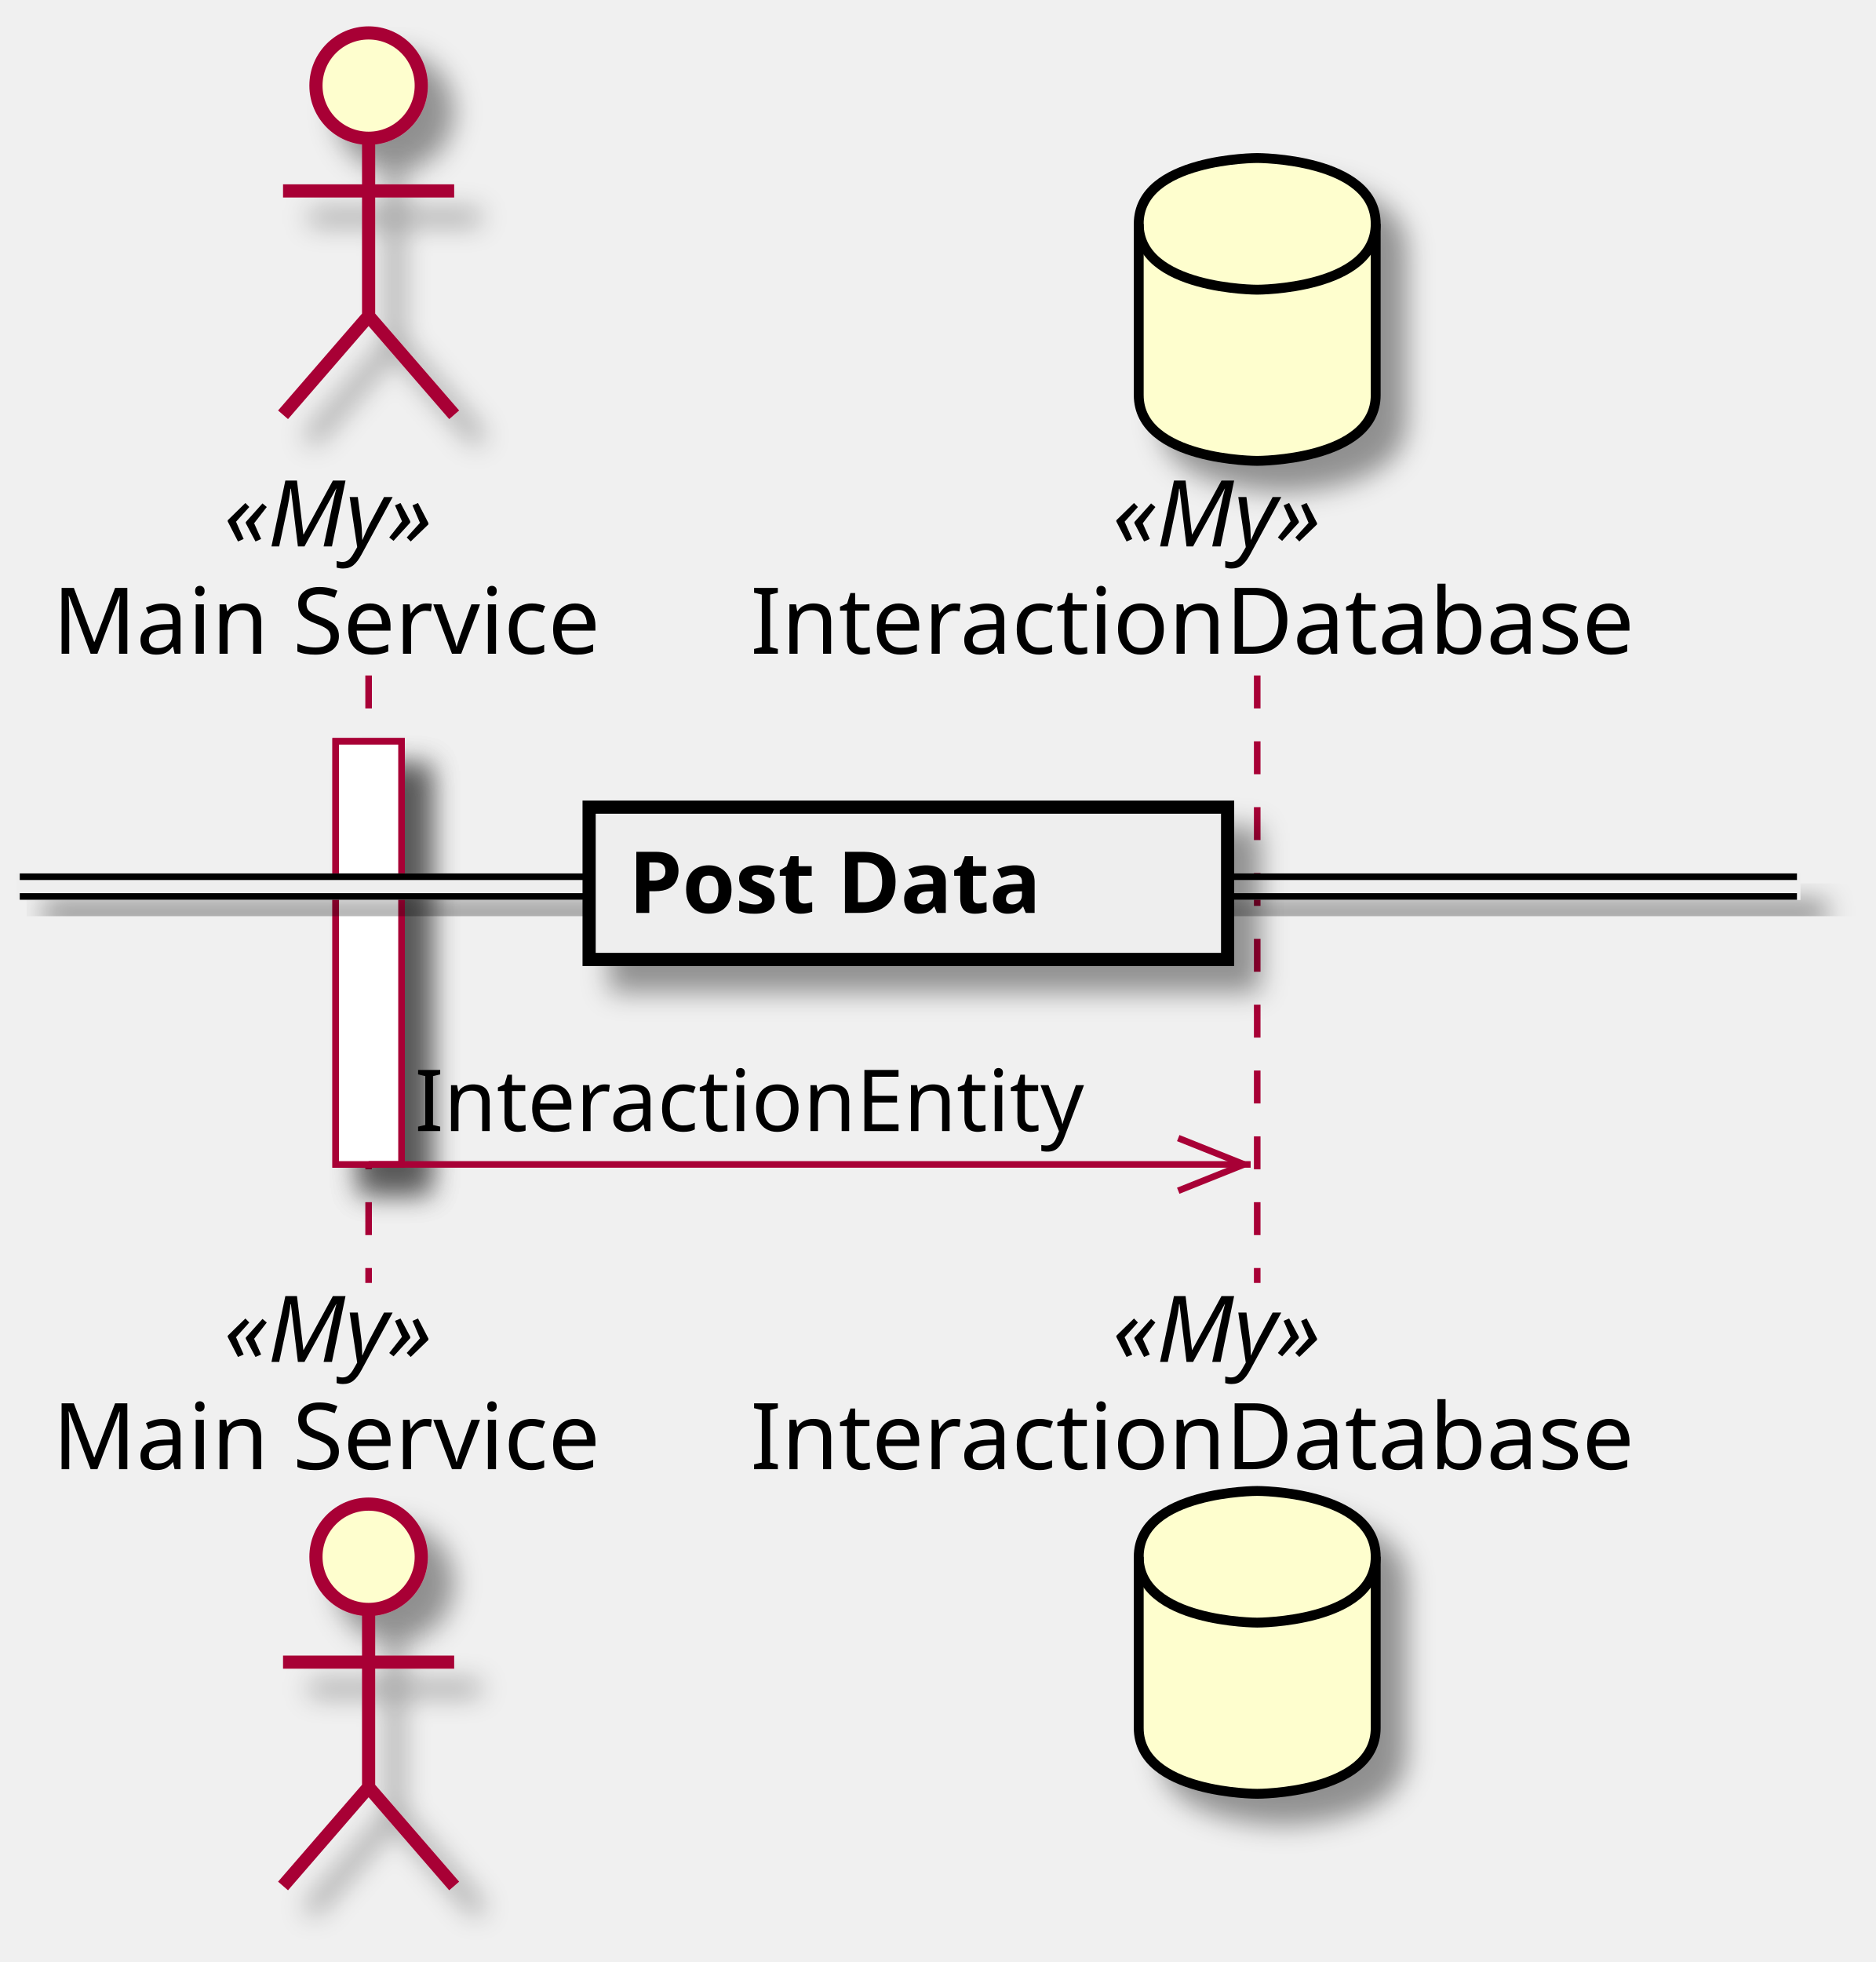
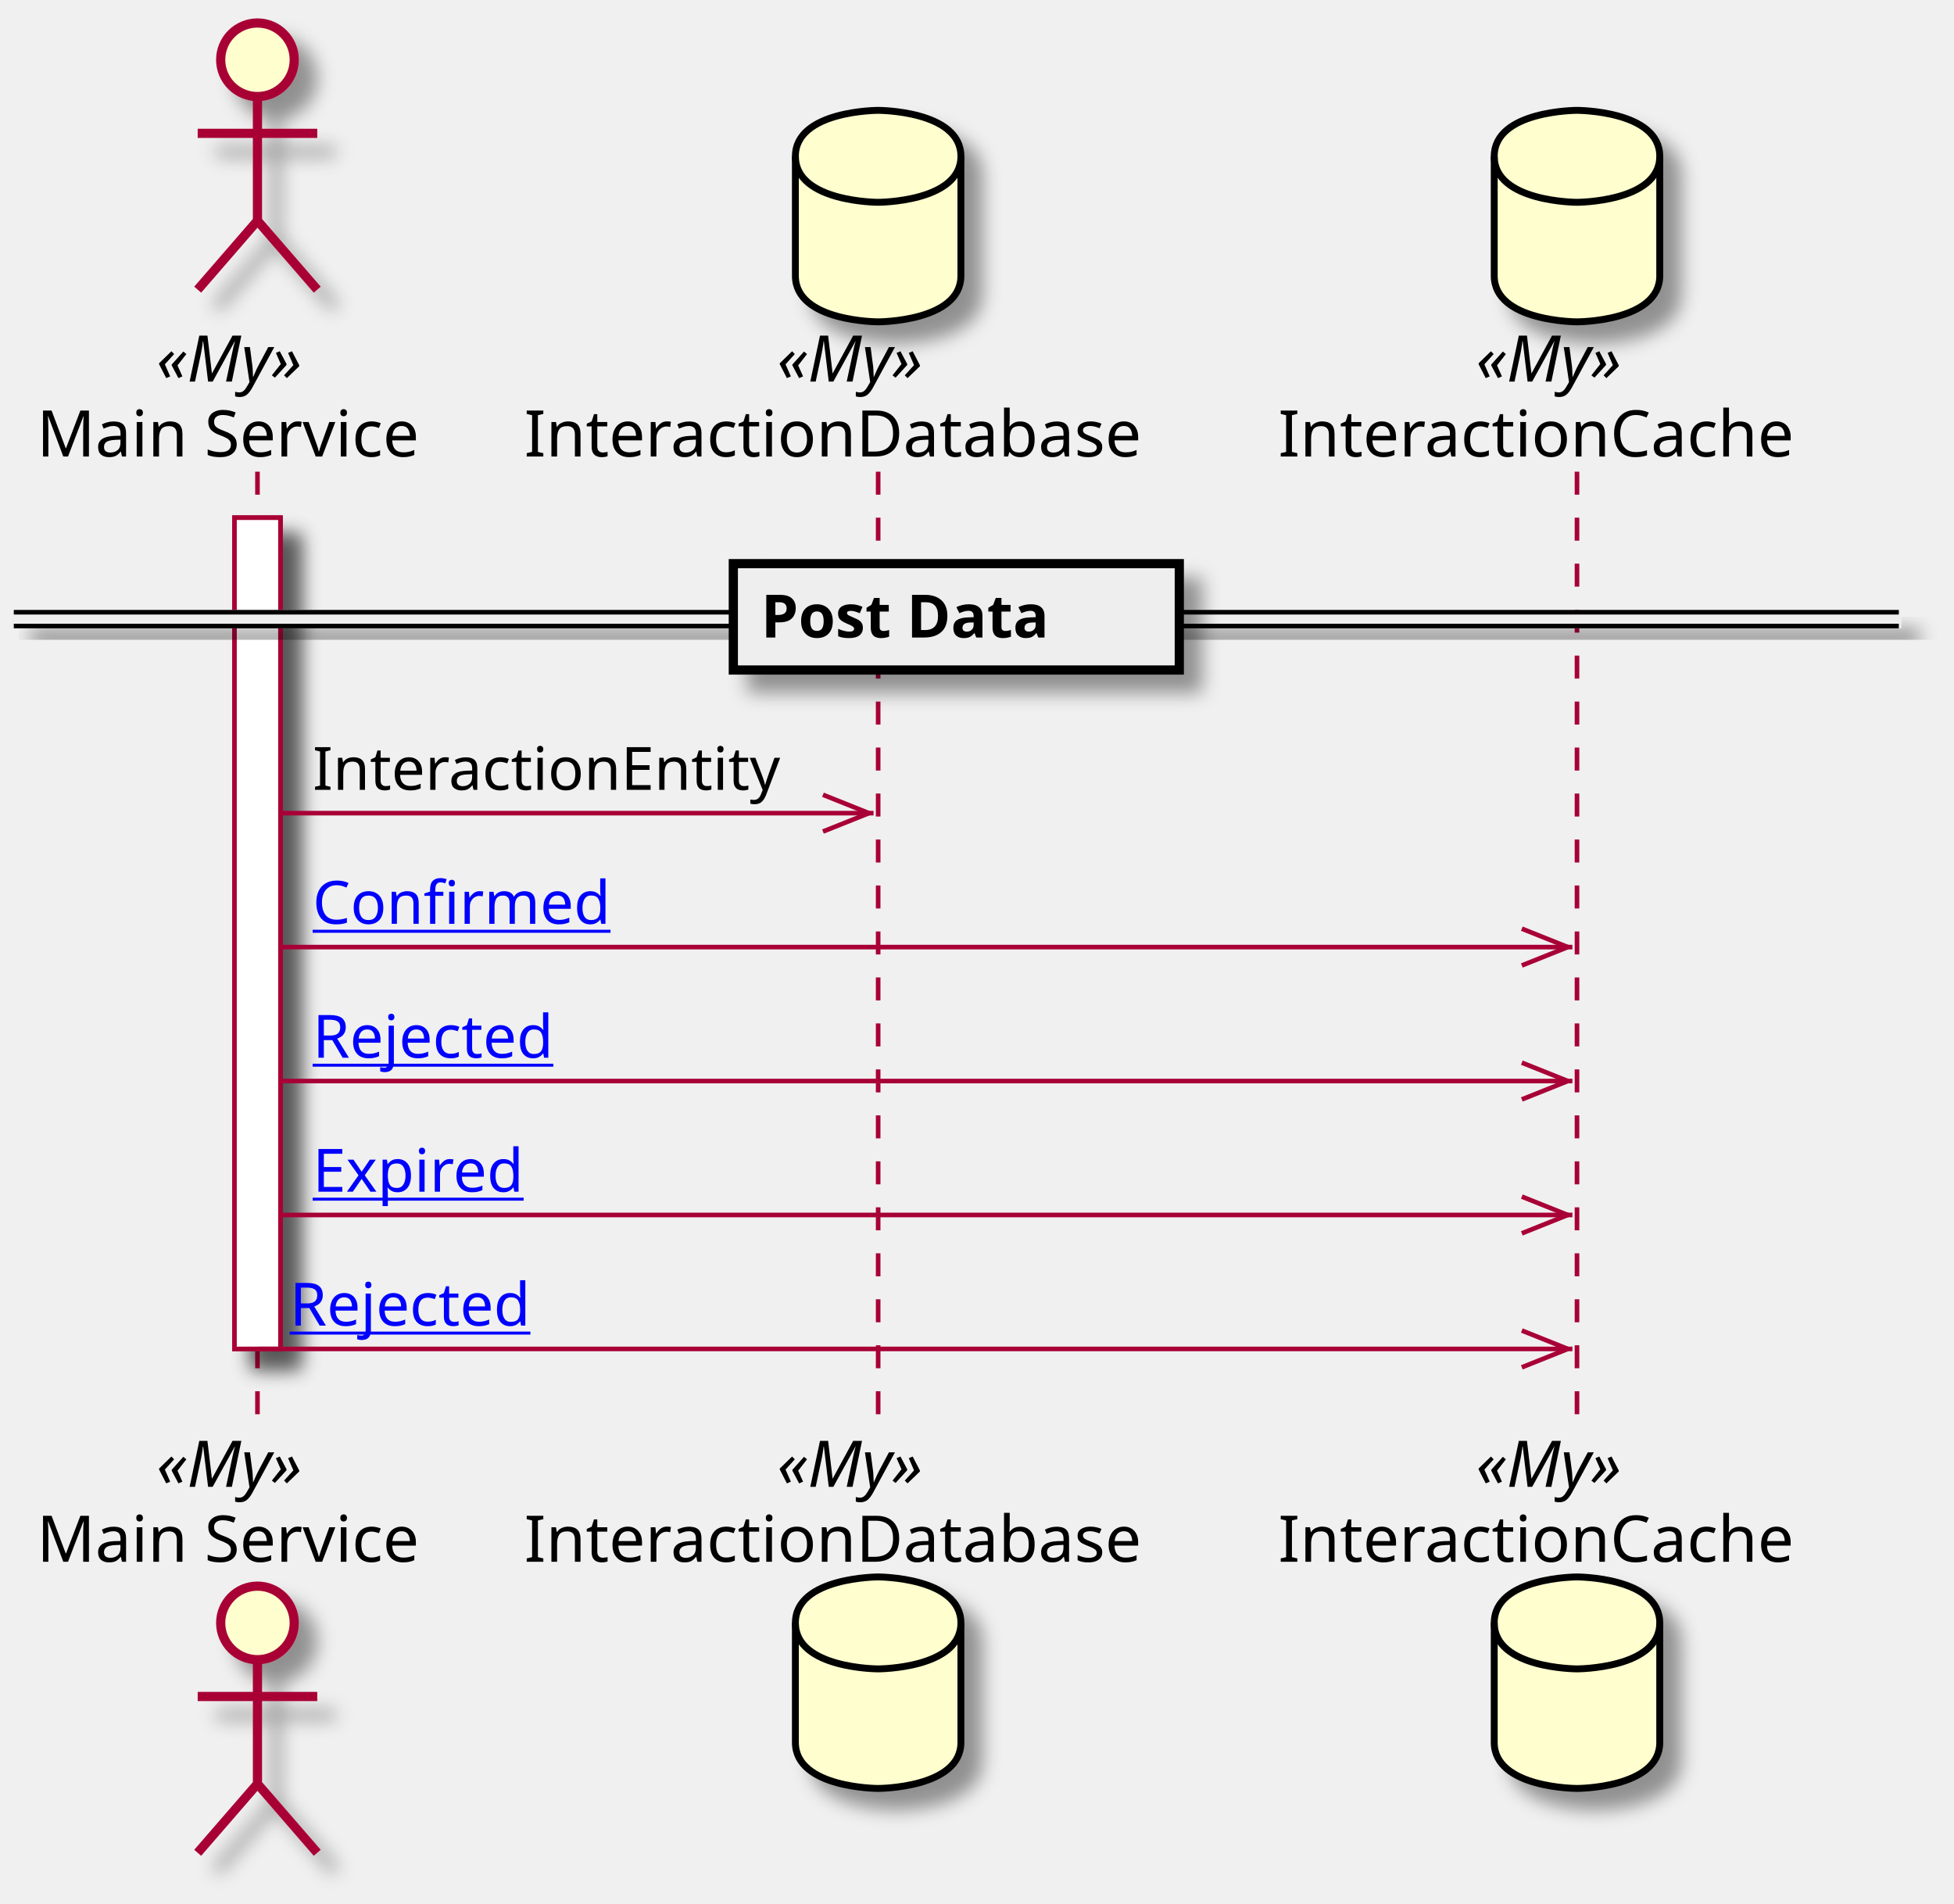
- <svg xmlns="http://www.w3.org/2000/svg" contentScriptType="application/ecmascript" contentStyleType="text/css" height="298px" preserveAspectRatio="none" style="width:285px;height:298px;" version="1.1" viewBox="0 0 285 298" width="285px" zoomAndPan="magnify">
+ <svg xmlns="http://www.w3.org/2000/svg" xmlns:xlink="http://www.w3.org/1999/xlink" contentScriptType="application/ecmascript" contentStyleType="text/css" height="414px" preserveAspectRatio="none" style="width:425px;height:414px;" version="1.1" viewBox="0 0 425 414" width="425px" zoomAndPan="magnify">
  <defs>
-     <filter height="300%" id="fldbjtsm95mgj" width="300%" x="-1" y="-1">
+     <filter height="300%" id="f1rgs013ytp2cn" width="300%" x="-1" y="-1">
      <feGaussianBlur result="blurOut" stdDeviation="2.0" />
      <feColorMatrix in="blurOut" result="blurOut2" type="matrix" values="0 0 0 0 0 0 0 0 0 0 0 0 0 0 0 0 0 0 .4 0" />
      <feOffset dx="4.0" dy="4.0" in="blurOut2" result="blurOut3" />
      <feBlend in="SourceGraphic" in2="blurOut3" mode="normal" />
    </filter>
  </defs>
  <g>
-     <rect fill="#FFFFFF" filter="url(#fldbjtsm95mgj)" height="64.266" style="stroke: #A80036; stroke-width: 1.0;" width="10" x="51" y="112.594" />
-     <line style="stroke: #A80036; stroke-width: 1.0; stroke-dasharray: 5.0,5.0;" x1="56" x2="56" y1="102.594" y2="194.859" />
-     <line style="stroke: #A80036; stroke-width: 1.0; stroke-dasharray: 5.0,5.0;" x1="191" x2="191" y1="102.594" y2="194.859" />
+     <rect fill="#FFFFFF" filter="url(#f1rgs013ytp2cn)" height="180.797" style="stroke: #A80036; stroke-width: 1.0;" width="10" x="51" y="112.594" />
+     <line style="stroke: #A80036; stroke-width: 1.0; stroke-dasharray: 5.0,5.0;" x1="56" x2="56" y1="102.594" y2="311.391" />
+     <line style="stroke: #A80036; stroke-width: 1.0; stroke-dasharray: 5.0,5.0;" x1="191" x2="191" y1="102.594" y2="311.391" />
+     <line style="stroke: #A80036; stroke-width: 1.0; stroke-dasharray: 5.0,5.0;" x1="343" x2="343" y1="102.594" y2="311.391" />
    <text fill="#000000" font-family="sans-serif" font-size="14" font-style="italic" lengthAdjust="spacingAndGlyphs" textLength="38" x="34" y="82.995">«My»</text>
    <text fill="#000000" font-family="sans-serif" font-size="14" lengthAdjust="spacingAndGlyphs" textLength="90" x="8" y="99.292">Main Service</text>
-     <ellipse cx="56" cy="13" fill="#FEFECE" filter="url(#fldbjtsm95mgj)" rx="8" ry="8" style="stroke: #A80036; stroke-width: 2.0;" />
-     <path d="M56,21 L56,48 M43,29 L69,29 M56,48 L43,63 M56,48 L69,63 " fill="none" filter="url(#fldbjtsm95mgj)" style="stroke: #A80036; stroke-width: 2.0;" />
-     <text fill="#000000" font-family="sans-serif" font-size="14" font-style="italic" lengthAdjust="spacingAndGlyphs" textLength="38" x="34" y="206.855">«My»</text>
-     <text fill="#000000" font-family="sans-serif" font-size="14" lengthAdjust="spacingAndGlyphs" textLength="90" x="8" y="223.151">Main Service</text>
-     <ellipse cx="56" cy="236.453" fill="#FEFECE" filter="url(#fldbjtsm95mgj)" rx="8" ry="8" style="stroke: #A80036; stroke-width: 2.0;" />
-     <path d="M56,244.453 L56,271.453 M43,252.453 L69,252.453 M56,271.453 L43,286.453 M56,271.453 L69,286.453 " fill="none" filter="url(#fldbjtsm95mgj)" style="stroke: #A80036; stroke-width: 2.0;" />
+     <ellipse cx="56" cy="13" fill="#FEFECE" filter="url(#f1rgs013ytp2cn)" rx="8" ry="8" style="stroke: #A80036; stroke-width: 2.0;" />
+     <path d="M56,21 L56,48 M43,29 L69,29 M56,48 L43,63 M56,48 L69,63 " fill="none" filter="url(#f1rgs013ytp2cn)" style="stroke: #A80036; stroke-width: 2.0;" />
+     <text fill="#000000" font-family="sans-serif" font-size="14" font-style="italic" lengthAdjust="spacingAndGlyphs" textLength="38" x="34" y="323.386">«My»</text>
+     <text fill="#000000" font-family="sans-serif" font-size="14" lengthAdjust="spacingAndGlyphs" textLength="90" x="8" y="339.683">Main Service</text>
+     <ellipse cx="56" cy="352.984" fill="#FEFECE" filter="url(#f1rgs013ytp2cn)" rx="8" ry="8" style="stroke: #A80036; stroke-width: 2.0;" />
+     <path d="M56,360.984 L56,387.984 M43,368.984 L69,368.984 M56,387.984 L43,402.984 M56,387.984 L69,402.984 " fill="none" filter="url(#f1rgs013ytp2cn)" style="stroke: #A80036; stroke-width: 2.0;" />
    <text fill="#000000" font-family="sans-serif" font-size="14" font-style="italic" lengthAdjust="spacingAndGlyphs" textLength="38" x="169" y="82.995">«My»</text>
    <text fill="#000000" font-family="sans-serif" font-size="14" lengthAdjust="spacingAndGlyphs" textLength="148" x="114" y="99.292">InteractionDatabase</text>
-     <path d="M173,34 C173,24 191,24 191,24 C191,24 209,24 209,34 L209,60 C209,70 191,70 191,70 C191,70 173,70 173,60 L173,34 " fill="#FEFECE" filter="url(#fldbjtsm95mgj)" style="stroke: #000000; stroke-width: 1.5;" />
+     <path d="M173,34 C173,24 191,24 191,24 C191,24 209,24 209,34 L209,60 C209,70 191,70 191,70 C191,70 173,70 173,60 L173,34 " fill="#FEFECE" filter="url(#f1rgs013ytp2cn)" style="stroke: #000000; stroke-width: 1.5;" />
    <path d="M173,34 C173,44 191,44 191,44 C191,44 209,44 209,34 " fill="none" style="stroke: #000000; stroke-width: 1.5;" />
-     <text fill="#000000" font-family="sans-serif" font-size="14" font-style="italic" lengthAdjust="spacingAndGlyphs" textLength="38" x="169" y="206.855">«My»</text>
-     <text fill="#000000" font-family="sans-serif" font-size="14" lengthAdjust="spacingAndGlyphs" textLength="148" x="114" y="223.151">InteractionDatabase</text>
-     <path d="M173,236.453 C173,226.453 191,226.453 191,226.453 C191,226.453 209,226.453 209,236.453 L209,262.453 C209,272.453 191,272.453 191,272.453 C191,272.453 173,272.453 173,262.453 L173,236.453 " fill="#FEFECE" filter="url(#fldbjtsm95mgj)" style="stroke: #000000; stroke-width: 1.5;" />
-     <path d="M173,236.453 C173,246.453 191,246.453 191,246.453 C191,246.453 209,246.453 209,236.453 " fill="none" style="stroke: #000000; stroke-width: 1.5;" />
-     <rect fill="#FFFFFF" filter="url(#fldbjtsm95mgj)" height="64.266" style="stroke: #A80036; stroke-width: 1.0;" width="10" x="51" y="112.594" />
-     <rect fill="#EEEEEE" filter="url(#fldbjtsm95mgj)" height="3" style="stroke: #EEEEEE; stroke-width: 1.0;" width="270" x="3" y="133.16" />
-     <line style="stroke: #000000; stroke-width: 1.0;" x1="3" x2="273" y1="133.16" y2="133.16" />
-     <line style="stroke: #000000; stroke-width: 1.0;" x1="3" x2="273" y1="136.16" y2="136.16" />
-     <rect fill="#EEEEEE" filter="url(#fldbjtsm95mgj)" height="23.133" style="stroke: #000000; stroke-width: 2.0;" width="97" x="89.5" y="122.594" />
-     <text fill="#000000" font-family="sans-serif" font-size="13" font-weight="bold" lengthAdjust="spacingAndGlyphs" textLength="78" x="95.5" y="138.661">Post Data</text>
+     <text fill="#000000" font-family="sans-serif" font-size="14" font-style="italic" lengthAdjust="spacingAndGlyphs" textLength="38" x="169" y="323.386">«My»</text>
+     <text fill="#000000" font-family="sans-serif" font-size="14" lengthAdjust="spacingAndGlyphs" textLength="148" x="114" y="339.683">InteractionDatabase</text>
+     <path d="M173,352.984 C173,342.984 191,342.984 191,342.984 C191,342.984 209,342.984 209,352.984 L209,378.984 C209,388.984 191,388.984 191,388.984 C191,388.984 173,388.984 173,378.984 L173,352.984 " fill="#FEFECE" filter="url(#f1rgs013ytp2cn)" style="stroke: #000000; stroke-width: 1.5;" />
+     <path d="M173,352.984 C173,362.984 191,362.984 191,362.984 C191,362.984 209,362.984 209,352.984 " fill="none" style="stroke: #000000; stroke-width: 1.5;" />
+     <text fill="#000000" font-family="sans-serif" font-size="14" font-style="italic" lengthAdjust="spacingAndGlyphs" textLength="38" x="321" y="82.995">«My»</text>
+     <text fill="#000000" font-family="sans-serif" font-size="14" lengthAdjust="spacingAndGlyphs" textLength="124" x="278" y="99.292">InteractionCache</text>
+     <path d="M325,34 C325,24 343,24 343,24 C343,24 361,24 361,34 L361,60 C361,70 343,70 343,70 C343,70 325,70 325,60 L325,34 " fill="#FEFECE" filter="url(#f1rgs013ytp2cn)" style="stroke: #000000; stroke-width: 1.5;" />
+     <path d="M325,34 C325,44 343,44 343,44 C343,44 361,44 361,34 " fill="none" style="stroke: #000000; stroke-width: 1.5;" />
+     <text fill="#000000" font-family="sans-serif" font-size="14" font-style="italic" lengthAdjust="spacingAndGlyphs" textLength="38" x="321" y="323.386">«My»</text>
+     <text fill="#000000" font-family="sans-serif" font-size="14" lengthAdjust="spacingAndGlyphs" textLength="124" x="278" y="339.683">InteractionCache</text>
+     <path d="M325,352.984 C325,342.984 343,342.984 343,342.984 C343,342.984 361,342.984 361,352.984 L361,378.984 C361,388.984 343,388.984 343,388.984 C343,388.984 325,388.984 325,378.984 L325,352.984 " fill="#FEFECE" filter="url(#f1rgs013ytp2cn)" style="stroke: #000000; stroke-width: 1.5;" />
+     <path d="M325,352.984 C325,362.984 343,362.984 343,362.984 C343,362.984 361,362.984 361,352.984 " fill="none" style="stroke: #000000; stroke-width: 1.5;" />
+     <rect fill="#FFFFFF" filter="url(#f1rgs013ytp2cn)" height="180.797" style="stroke: #A80036; stroke-width: 1.0;" width="10" x="51" y="112.594" />
+     <rect fill="#EEEEEE" filter="url(#f1rgs013ytp2cn)" height="3" style="stroke: #EEEEEE; stroke-width: 1.0;" width="410" x="3" y="133.16" />
+     <line style="stroke: #000000; stroke-width: 1.0;" x1="3" x2="413" y1="133.16" y2="133.16" />
+     <line style="stroke: #000000; stroke-width: 1.0;" x1="3" x2="413" y1="136.16" y2="136.16" />
+     <rect fill="#EEEEEE" filter="url(#f1rgs013ytp2cn)" height="23.133" style="stroke: #000000; stroke-width: 2.0;" width="97" x="159.5" y="122.594" />
+     <text fill="#000000" font-family="sans-serif" font-size="13" font-weight="bold" lengthAdjust="spacingAndGlyphs" textLength="78" x="165.5" y="138.661">Post Data</text>
    <line style="stroke: #A80036; stroke-width: 1.0;" x1="189" x2="179" y1="176.859" y2="172.859" />
    <line style="stroke: #A80036; stroke-width: 1.0;" x1="189" x2="179" y1="176.859" y2="180.859" />
-     <line style="stroke: #A80036; stroke-width: 1.0;" x1="56" x2="190" y1="176.859" y2="176.859" />
-     <text fill="#000000" font-family="sans-serif" font-size="13" lengthAdjust="spacingAndGlyphs" textLength="105" x="63" y="171.793">InteractionEntity</text>
+     <line style="stroke: #A80036; stroke-width: 1.0;" x1="61" x2="190" y1="176.859" y2="176.859" />
+     <text fill="#000000" font-family="sans-serif" font-size="13" lengthAdjust="spacingAndGlyphs" textLength="105" x="68" y="171.793">InteractionEntity</text>
+     <line style="stroke: #A80036; stroke-width: 1.0;" x1="341" x2="331" y1="205.992" y2="201.992" />
+     <line style="stroke: #A80036; stroke-width: 1.0;" x1="341" x2="331" y1="205.992" y2="209.992" />
+     <line style="stroke: #A80036; stroke-width: 1.0;" x1="61" x2="342" y1="205.992" y2="205.992" />
+     <a href="" target="_top" title="InteractionEvent.Confirmed" xlink:actuate="onRequest" xlink:href="" xlink:show="new" xlink:title="InteractionEvent.Confirmed" xlink:type="simple">
+       <text fill="#0000FF" font-family="sans-serif" font-size="13" lengthAdjust="spacingAndGlyphs" text-decoration="underline" textLength="67" x="68" y="200.926">Confirmed</text>
+     </a>
+     <line style="stroke: #A80036; stroke-width: 1.0;" x1="341" x2="331" y1="235.125" y2="231.125" />
+     <line style="stroke: #A80036; stroke-width: 1.0;" x1="341" x2="331" y1="235.125" y2="239.125" />
+     <line style="stroke: #A80036; stroke-width: 1.0;" x1="61" x2="342" y1="235.125" y2="235.125" />
+     <a href="" target="_top" title="InteractionEvent.Rejected" xlink:actuate="onRequest" xlink:href="" xlink:show="new" xlink:title="InteractionEvent.Rejected" xlink:type="simple">
+       <text fill="#0000FF" font-family="sans-serif" font-size="13" lengthAdjust="spacingAndGlyphs" text-decoration="underline" textLength="56" x="68" y="230.059">Rejected</text>
+     </a>
+     <line style="stroke: #A80036; stroke-width: 1.0;" x1="341" x2="331" y1="264.258" y2="260.258" />
+     <line style="stroke: #A80036; stroke-width: 1.0;" x1="341" x2="331" y1="264.258" y2="268.258" />
+     <line style="stroke: #A80036; stroke-width: 1.0;" x1="61" x2="342" y1="264.258" y2="264.258" />
+     <a href="" target="_top" title="InteractionEvent.Rejected.Expired" xlink:actuate="onRequest" xlink:href="" xlink:show="new" xlink:title="InteractionEvent.Rejected.Expired" xlink:type="simple">
+       <text fill="#0000FF" font-family="sans-serif" font-size="13" lengthAdjust="spacingAndGlyphs" text-decoration="underline" textLength="48" x="68" y="259.192">Expired</text>
+     </a>
+     <line style="stroke: #A80036; stroke-width: 1.0;" x1="341" x2="331" y1="293.391" y2="289.391" />
+     <line style="stroke: #A80036; stroke-width: 1.0;" x1="341" x2="331" y1="293.391" y2="297.391" />
+     <line style="stroke: #A80036; stroke-width: 1.0;" x1="56" x2="342" y1="293.391" y2="293.391" />
+     <a href="" target="_top" title="InteractionEvent.Rejected.Rejected" xlink:actuate="onRequest" xlink:href="" xlink:show="new" xlink:title="InteractionEvent.Rejected.Rejected" xlink:type="simple">
+       <text fill="#0000FF" font-family="sans-serif" font-size="13" lengthAdjust="spacingAndGlyphs" text-decoration="underline" textLength="56" x="63" y="288.325">Rejected</text>
+     </a>
  </g>
</svg>
